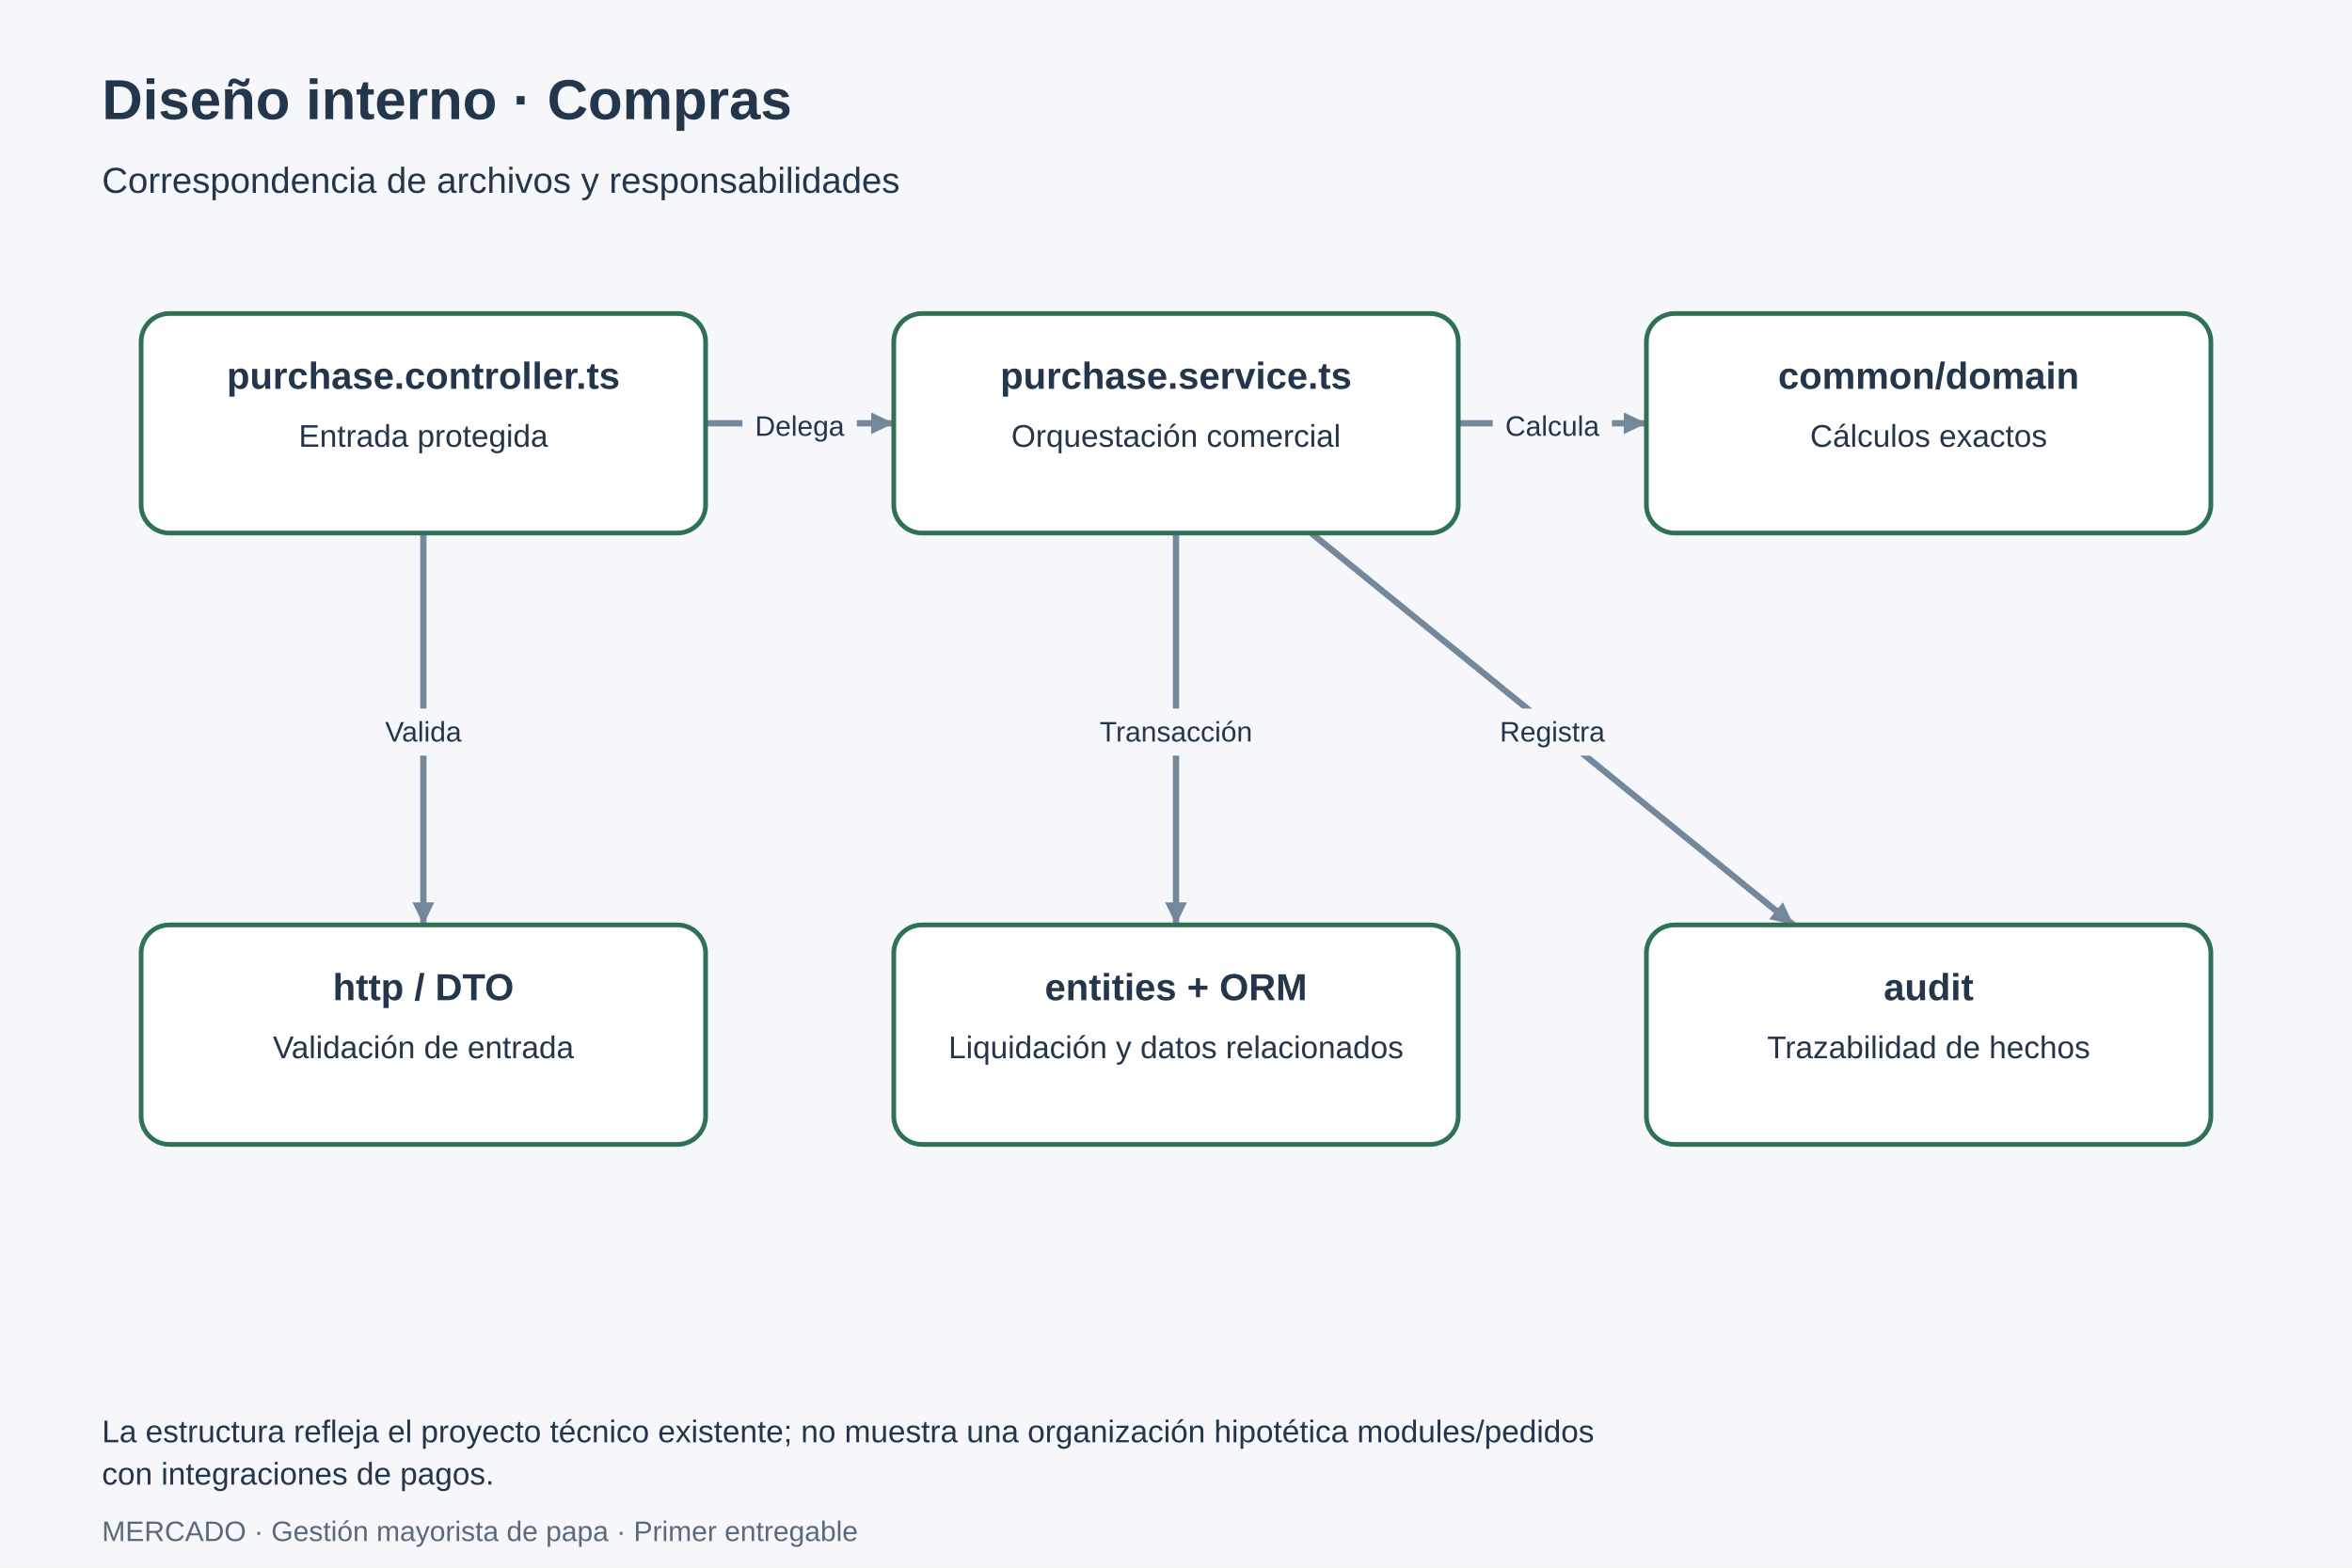
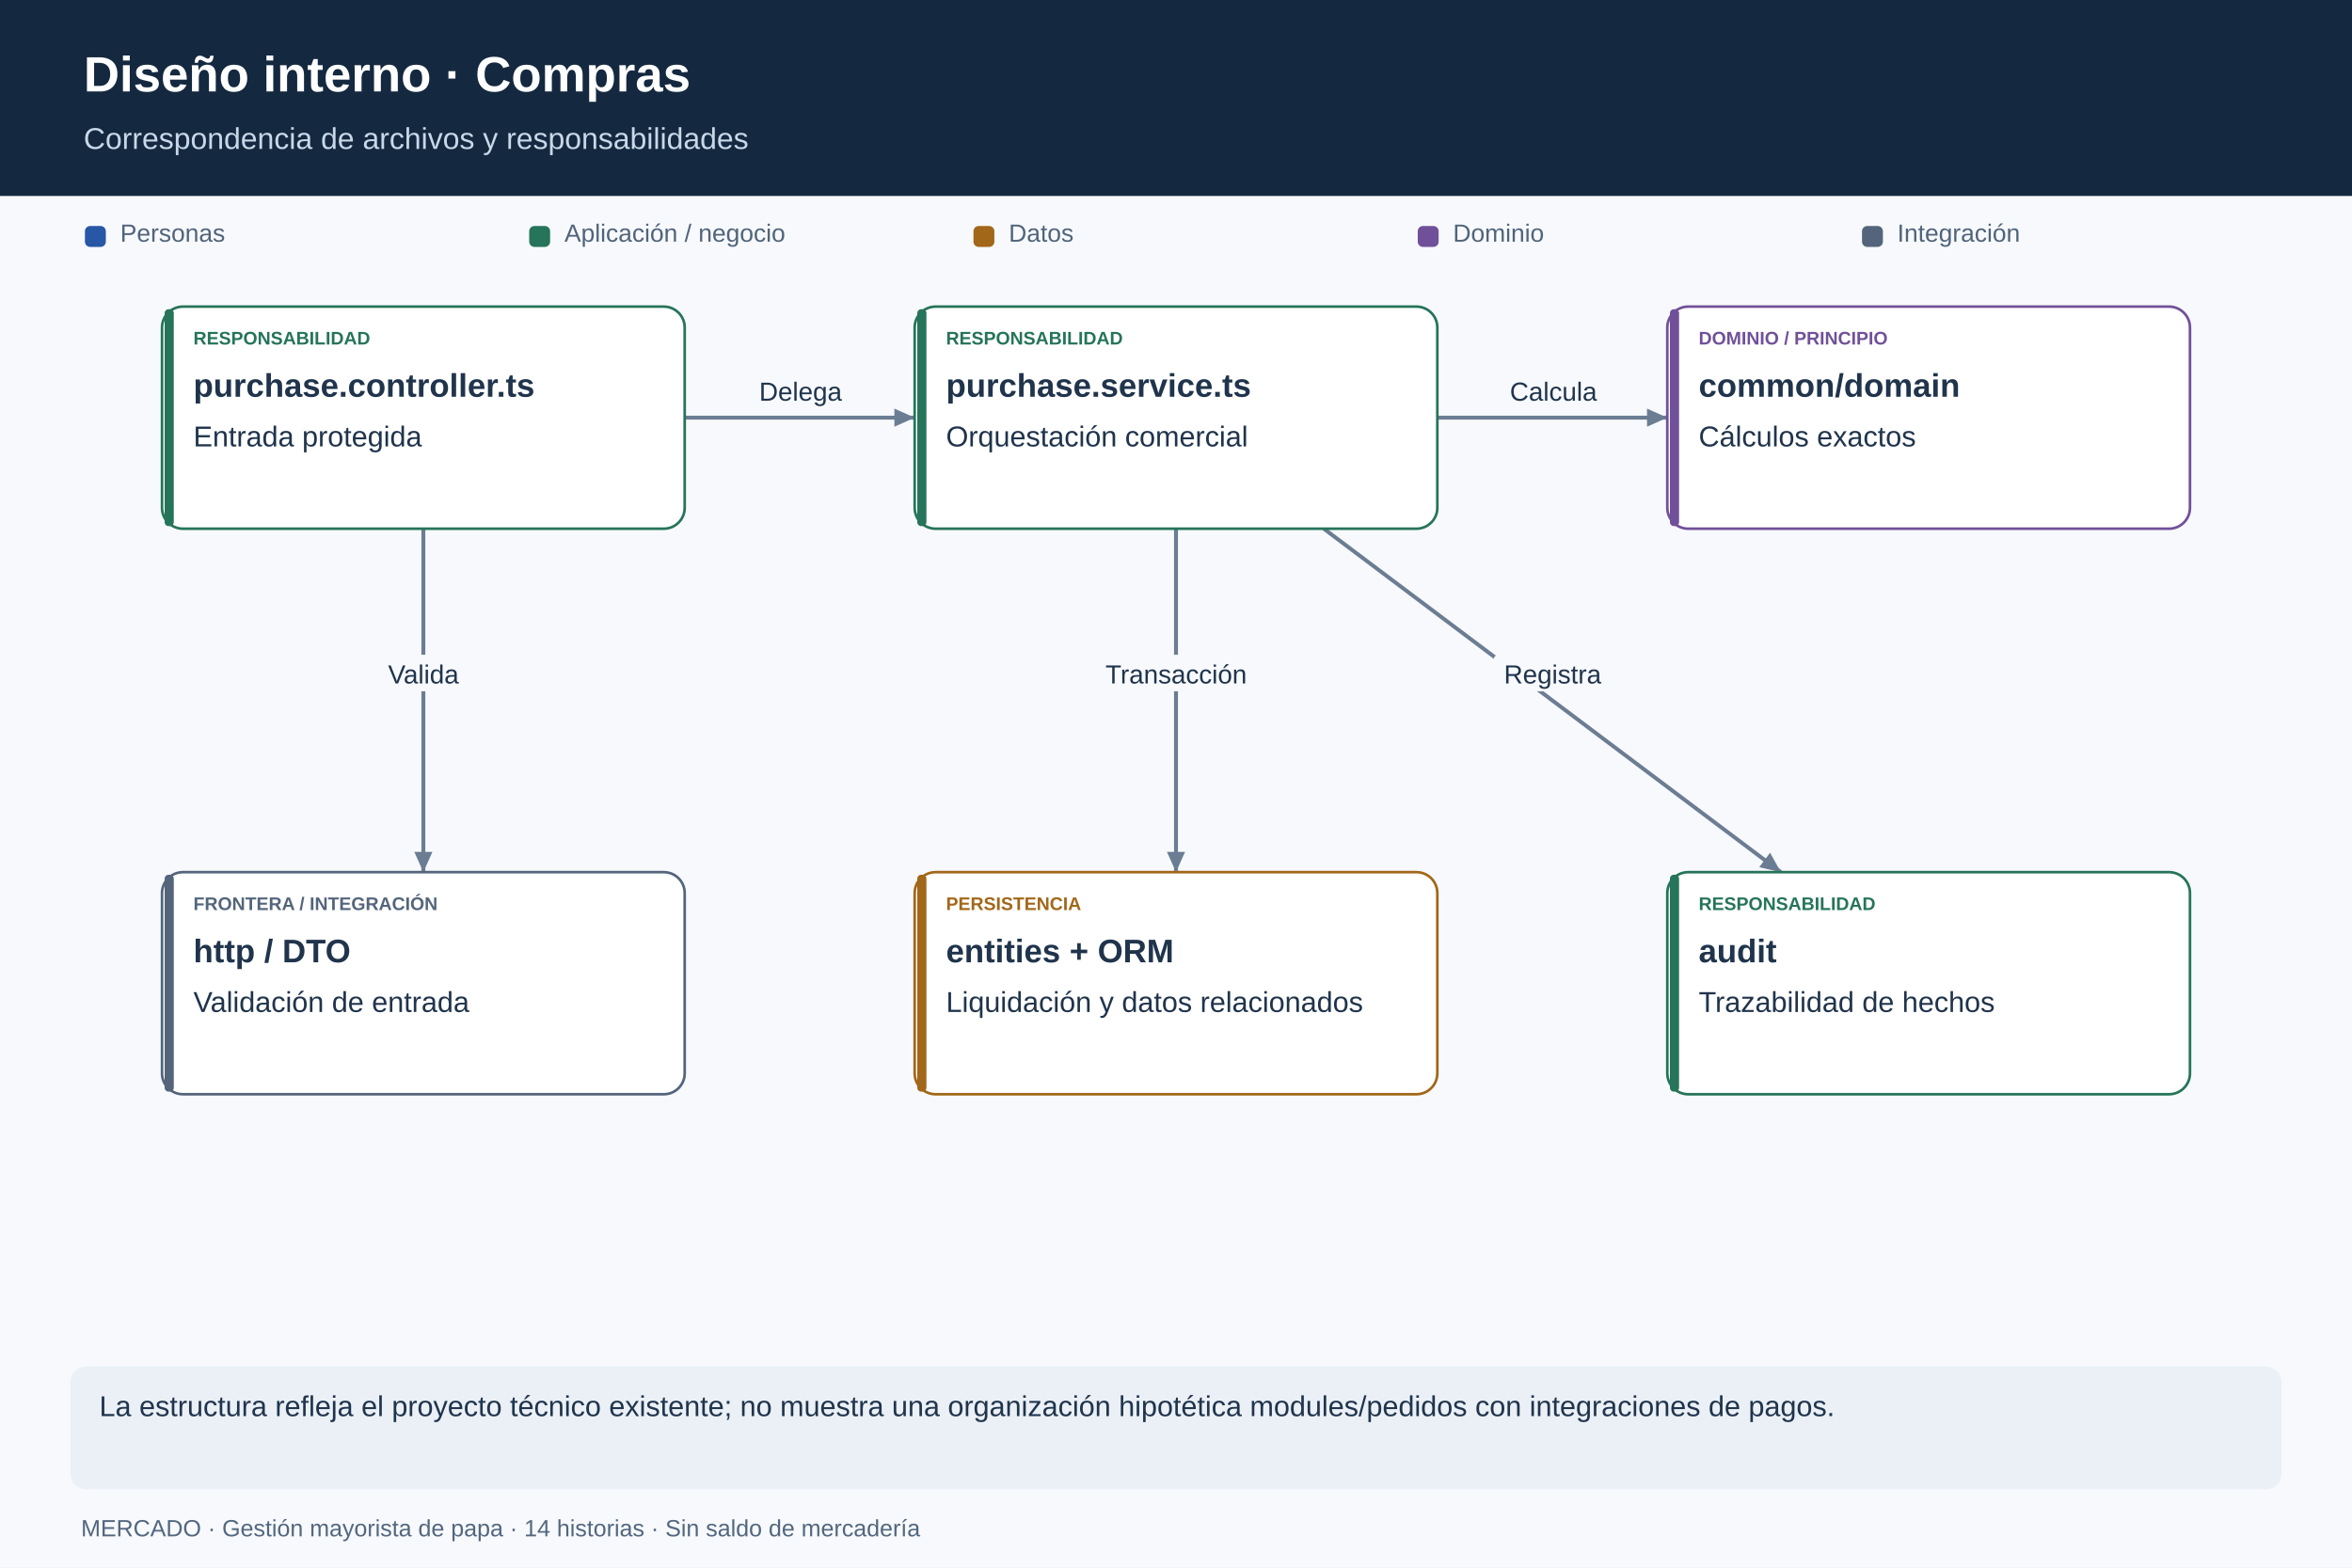
- <svg xmlns="http://www.w3.org/2000/svg" width="1500" height="1000" viewBox="0 0 1500 1000">
-   <rect width="1500" height="1000" fill="#f5f7fb" />
-   <text x="65" y="76" text-anchor="start" font-family="Arial,sans-serif" font-size="36" font-weight="bold" fill="#24364b">Diseño interno · Compras</text>
-   <text x="65" y="123" text-anchor="start" font-family="Arial,sans-serif" font-size="23" font-weight="normal" fill="#24364b">Correspondencia de archivos y responsabilidades</text>
-   <line x1="450.0" y1="270.0" x2="570.0" y2="270.0" stroke="#75879b" stroke-width="4" />
-   <polygon points="570.0,270.0 555.593,276.959 555.593,263.041" fill="#75879b" />
-   <rect x="473.5" y="257.0" width="73" height="30" fill="#f5f7fb" />
-   <text x="510.0" y="278.0" text-anchor="middle" font-family="Arial,sans-serif" font-size="18" font-weight="normal" fill="#24364b">Delega</text>
-   <line x1="270.0" y1="340.0" x2="270.0" y2="590.0" stroke="#75879b" stroke-width="4" />
-   <polygon points="270.0,590.0 263.041,575.593 276.959,575.593" fill="#75879b" />
-   <rect x="237.0" y="452.0" width="66" height="30" fill="#f5f7fb" />
-   <text x="270.0" y="473.0" text-anchor="middle" font-family="Arial,sans-serif" font-size="18" font-weight="normal" fill="#24364b">Valida</text>
-   <line x1="930.0" y1="270.0" x2="1050.0" y2="270.0" stroke="#75879b" stroke-width="4" />
-   <polygon points="1050.0,270.0 1035.593,276.959 1035.593,263.041" fill="#75879b" />
-   <rect x="952.0" y="257.0" width="76" height="30" fill="#f5f7fb" />
-   <text x="990.0" y="278.0" text-anchor="middle" font-family="Arial,sans-serif" font-size="18" font-weight="normal" fill="#24364b">Calcula</text>
-   <line x1="750.0" y1="340.0" x2="750.0" y2="590.0" stroke="#75879b" stroke-width="4" />
-   <polygon points="750.0,590.0 743.041,575.593 756.959,575.593" fill="#75879b" />
-   <rect x="693.0" y="452.0" width="114" height="30" fill="#f5f7fb" />
-   <text x="750.0" y="473.0" text-anchor="middle" font-family="Arial,sans-serif" font-size="18" font-weight="normal" fill="#24364b">Transacción</text>
-   <line x1="836.154" y1="340.0" x2="1143.846" y2="590.0" stroke="#75879b" stroke-width="4" />
-   <polygon points="1143.846,590.0 1128.276,586.316 1137.053,575.514" fill="#75879b" />
-   <rect x="948.5" y="452.0" width="83" height="30" fill="#f5f7fb" />
-   <text x="990.0" y="473.0" text-anchor="middle" font-family="Arial,sans-serif" font-size="18" font-weight="normal" fill="#24364b">Registra</text>
-   <rect x="90.0" y="200.0" width="360" height="140" rx="18" fill="white" stroke="#2f7154" stroke-width="3" />
-   <text x="270" y="248" text-anchor="middle" font-family="Arial,sans-serif" font-size="24" font-weight="bold" fill="#24364b">purchase.controller.ts</text>
-   <text x="270" y="285" text-anchor="middle" font-family="Arial,sans-serif" font-size="20" font-weight="normal" fill="#24364b">Entrada protegida</text>
-   <rect x="570.0" y="200.0" width="360" height="140" rx="18" fill="white" stroke="#2f7154" stroke-width="3" />
-   <text x="750" y="248" text-anchor="middle" font-family="Arial,sans-serif" font-size="24" font-weight="bold" fill="#24364b">purchase.service.ts</text>
-   <text x="750" y="285" text-anchor="middle" font-family="Arial,sans-serif" font-size="20" font-weight="normal" fill="#24364b">Orquestación comercial</text>
-   <rect x="1050.0" y="200.0" width="360" height="140" rx="18" fill="white" stroke="#2f7154" stroke-width="3" />
-   <text x="1230" y="248" text-anchor="middle" font-family="Arial,sans-serif" font-size="24" font-weight="bold" fill="#24364b">common/domain</text>
-   <text x="1230" y="285" text-anchor="middle" font-family="Arial,sans-serif" font-size="20" font-weight="normal" fill="#24364b">Cálculos exactos</text>
-   <rect x="90.0" y="590.0" width="360" height="140" rx="18" fill="white" stroke="#2f7154" stroke-width="3" />
-   <text x="270" y="638" text-anchor="middle" font-family="Arial,sans-serif" font-size="24" font-weight="bold" fill="#24364b">http / DTO</text>
-   <text x="270" y="675" text-anchor="middle" font-family="Arial,sans-serif" font-size="20" font-weight="normal" fill="#24364b">Validación de entrada</text>
-   <rect x="570.0" y="590.0" width="360" height="140" rx="18" fill="white" stroke="#2f7154" stroke-width="3" />
-   <text x="750" y="638" text-anchor="middle" font-family="Arial,sans-serif" font-size="24" font-weight="bold" fill="#24364b">entities + ORM</text>
-   <text x="750" y="675" text-anchor="middle" font-family="Arial,sans-serif" font-size="20" font-weight="normal" fill="#24364b">Liquidación y datos relacionados</text>
-   <rect x="1050.0" y="590.0" width="360" height="140" rx="18" fill="white" stroke="#2f7154" stroke-width="3" />
-   <text x="1230" y="638" text-anchor="middle" font-family="Arial,sans-serif" font-size="24" font-weight="bold" fill="#24364b">audit</text>
-   <text x="1230" y="675" text-anchor="middle" font-family="Arial,sans-serif" font-size="20" font-weight="normal" fill="#24364b">Trazabilidad de hechos</text>
-   <text x="65" y="920" text-anchor="start" font-family="Arial,sans-serif" font-size="20" font-weight="normal" fill="#24364b">La estructura refleja el proyecto técnico existente; no muestra una organización hipotética modules/pedidos</text>
-   <text x="65" y="947" text-anchor="start" font-family="Arial,sans-serif" font-size="20" font-weight="normal" fill="#24364b">con integraciones de pagos.</text>
-   <text x="65" y="983" text-anchor="start" font-family="Arial,sans-serif" font-size="18" font-weight="normal" fill="#5a6a7b">MERCADO · Gestión mayorista de papa · Primer entregable</text>
+ <svg xmlns="http://www.w3.org/2000/svg" width="1800" height="1200" viewBox="0 0 1800 1200" role="img">
+   <rect width="1800" height="1200" fill="#f7f9fc" />
+   <rect x="0" y="0" width="1800" height="150" rx="0" fill="#14283f" stroke="none" stroke-width="2" />
+   <text x="64" y="70" font-family="Arial,sans-serif" font-size="38" font-weight="700" fill="white">Diseño interno · Compras</text>
+   <text x="64" y="114" font-family="Arial,sans-serif" font-size="23" font-weight="400" fill="#c8d8e9">Correspondencia de archivos y responsabilidades</text>
+   <rect x="65" y="173" width="16" height="16" rx="4" fill="#2757a5" stroke="none" stroke-width="2" />
+   <text x="92" y="185" font-family="Arial,sans-serif" font-size="19" font-weight="400" fill="#50647b">Personas</text>
+   <rect x="405" y="173" width="16" height="16" rx="4" fill="#267459" stroke="none" stroke-width="2" />
+   <text x="432" y="185" font-family="Arial,sans-serif" font-size="19" font-weight="400" fill="#50647b">Aplicación / negocio</text>
+   <rect x="745" y="173" width="16" height="16" rx="4" fill="#a26719" stroke="none" stroke-width="2" />
+   <text x="772" y="185" font-family="Arial,sans-serif" font-size="19" font-weight="400" fill="#50647b">Datos</text>
+   <rect x="1085" y="173" width="16" height="16" rx="4" fill="#71509a" stroke="none" stroke-width="2" />
+   <text x="1112" y="185" font-family="Arial,sans-serif" font-size="19" font-weight="400" fill="#50647b">Dominio</text>
+   <rect x="1425" y="173" width="16" height="16" rx="4" fill="#54657b" stroke="none" stroke-width="2" />
+   <text x="1452" y="185" font-family="Arial,sans-serif" font-size="19" font-weight="400" fill="#50647b">Integración</text>
+   <polyline points="524.0,319.7 700.0,319.7" fill="none" stroke="#6b7d93" stroke-width="3" />
+   <polygon points="700.0,319.7 684.477,326.632 684.477,312.768" fill="#6b7d93" />
+   <rect x="573.0" y="284.7" width="78.0" height="28" rx="4" fill="#f7f9fc" stroke="none" stroke-width="2" />
+   <text x="581.0" y="306.7" font-family="Arial,sans-serif" font-size="20" font-weight="400" fill="#20344c">Delega</text>
+   <polyline points="324.0,404.7 324.0,667.6" fill="none" stroke="#6b7d93" stroke-width="3" />
+   <polygon points="324.0,667.6 317.068,652.077 330.932,652.077" fill="#6b7d93" />
+   <rect x="289.008" y="501.15" width="69.984" height="28" rx="4" fill="#f7f9fc" stroke="none" stroke-width="2" />
+   <text x="297.008" y="523.15" font-family="Arial,sans-serif" font-size="20" font-weight="400" fill="#20344c">Valida</text>
+   <polyline points="1100.0,319.7 1276.0,319.7" fill="none" stroke="#6b7d93" stroke-width="3" />
+   <polygon points="1276.0,319.7 1260.477,326.632 1260.477,312.768" fill="#6b7d93" />
+   <rect x="1147.5" y="284.7" width="81.0" height="28" rx="4" fill="#f7f9fc" stroke="none" stroke-width="2" />
+   <text x="1155.5" y="306.7" font-family="Arial,sans-serif" font-size="20" font-weight="400" fill="#20344c">Calcula</text>
+   <polyline points="900.0,404.7 900.0,667.6" fill="none" stroke="#6b7d93" stroke-width="3" />
+   <polygon points="900.0,667.6 893.068,652.077 906.932,652.077" fill="#6b7d93" />
+   <rect x="838.008" y="501.15" width="123.984" height="28" rx="4" fill="#f7f9fc" stroke="none" stroke-width="2" />
+   <text x="846.008" y="523.15" font-family="Arial,sans-serif" font-size="20" font-weight="400" fill="#20344c">Transacción</text>
+   <polyline points="1013.098,404.7 1362.902,667.6" fill="none" stroke="#6b7d93" stroke-width="3" />
+   <polygon points="1362.902,667.6 1346.329,663.815 1354.658,652.733" fill="#6b7d93" />
+   <rect x="1143.0" y="501.15" width="90.0" height="28" rx="4" fill="#f7f9fc" stroke="none" stroke-width="2" />
+   <text x="1151.0" y="523.15" font-family="Arial,sans-serif" font-size="20" font-weight="400" fill="#20344c">Registra</text>
+   <rect x="124.0" y="234.7" width="400" height="170" rx="16" fill="white" stroke="#267459" stroke-width="2" />
+   <rect x="126.0" y="236.7" width="7" height="166" rx="3" fill="#267459" stroke="none" stroke-width="2" />
+   <text x="148.0" y="263.7" font-family="Arial,sans-serif" font-size="14" font-weight="700" fill="#267459">RESPONSABILIDAD</text>
+   <text x="148.0" y="303.7" font-family="Arial,sans-serif" font-size="25" font-weight="700" fill="#20344c">purchase.controller.ts</text>
+   <text x="148.0" y="341.7" font-family="Arial,sans-serif" font-size="22" font-weight="400" fill="#20344c">Entrada protegida</text>
+   <rect x="700.0" y="234.7" width="400" height="170" rx="16" fill="white" stroke="#267459" stroke-width="2" />
+   <rect x="702.0" y="236.7" width="7" height="166" rx="3" fill="#267459" stroke="none" stroke-width="2" />
+   <text x="724.0" y="263.7" font-family="Arial,sans-serif" font-size="14" font-weight="700" fill="#267459">RESPONSABILIDAD</text>
+   <text x="724.0" y="303.7" font-family="Arial,sans-serif" font-size="25" font-weight="700" fill="#20344c">purchase.service.ts</text>
+   <text x="724.0" y="341.7" font-family="Arial,sans-serif" font-size="22" font-weight="400" fill="#20344c">Orquestación comercial</text>
+   <rect x="1276.0" y="234.7" width="400" height="170" rx="16" fill="white" stroke="#71509a" stroke-width="2" />
+   <rect x="1278.0" y="236.7" width="7" height="166" rx="3" fill="#71509a" stroke="none" stroke-width="2" />
+   <text x="1300.0" y="263.7" font-family="Arial,sans-serif" font-size="14" font-weight="700" fill="#71509a">DOMINIO / PRINCIPIO</text>
+   <text x="1300.0" y="303.7" font-family="Arial,sans-serif" font-size="25" font-weight="700" fill="#20344c">common/domain</text>
+   <text x="1300.0" y="341.7" font-family="Arial,sans-serif" font-size="22" font-weight="400" fill="#20344c">Cálculos exactos</text>
+   <rect x="124.0" y="667.6" width="400" height="170" rx="16" fill="white" stroke="#54657b" stroke-width="2" />
+   <rect x="126.0" y="669.6" width="7" height="166" rx="3" fill="#54657b" stroke="none" stroke-width="2" />
+   <text x="148.0" y="696.6" font-family="Arial,sans-serif" font-size="14" font-weight="700" fill="#54657b">FRONTERA / INTEGRACIÓN</text>
+   <text x="148.0" y="736.6" font-family="Arial,sans-serif" font-size="25" font-weight="700" fill="#20344c">http / DTO</text>
+   <text x="148.0" y="774.6" font-family="Arial,sans-serif" font-size="22" font-weight="400" fill="#20344c">Validación de entrada</text>
+   <rect x="700.0" y="667.6" width="400" height="170" rx="16" fill="white" stroke="#a26719" stroke-width="2" />
+   <rect x="702.0" y="669.6" width="7" height="166" rx="3" fill="#a26719" stroke="none" stroke-width="2" />
+   <text x="724.0" y="696.6" font-family="Arial,sans-serif" font-size="14" font-weight="700" fill="#a26719">PERSISTENCIA</text>
+   <text x="724.0" y="736.6" font-family="Arial,sans-serif" font-size="25" font-weight="700" fill="#20344c">entities + ORM</text>
+   <text x="724.0" y="774.6" font-family="Arial,sans-serif" font-size="22" font-weight="400" fill="#20344c">Liquidación y datos relacionados</text>
+   <rect x="1276.0" y="667.6" width="400" height="170" rx="16" fill="white" stroke="#267459" stroke-width="2" />
+   <rect x="1278.0" y="669.6" width="7" height="166" rx="3" fill="#267459" stroke="none" stroke-width="2" />
+   <text x="1300.0" y="696.6" font-family="Arial,sans-serif" font-size="14" font-weight="700" fill="#267459">RESPONSABILIDAD</text>
+   <text x="1300.0" y="736.6" font-family="Arial,sans-serif" font-size="25" font-weight="700" fill="#20344c">audit</text>
+   <text x="1300.0" y="774.6" font-family="Arial,sans-serif" font-size="22" font-weight="400" fill="#20344c">Trazabilidad de hechos</text>
+   <rect x="54" y="1046" width="1692" height="94" rx="12" fill="#eaf0f6" stroke="none" stroke-width="2" />
+   <text x="76" y="1084" font-family="Arial,sans-serif" font-size="22" font-weight="400" fill="#20344c">La estructura refleja el proyecto técnico existente; no muestra una organización hipotética modules/pedidos con integraciones de pagos.</text>
+   <text x="62" y="1176" font-family="Arial,sans-serif" font-size="18" font-weight="400" fill="#52677f">MERCADO  ·  Gestión mayorista de papa  ·  14 historias  ·  Sin saldo de mercadería</text>
</svg>
